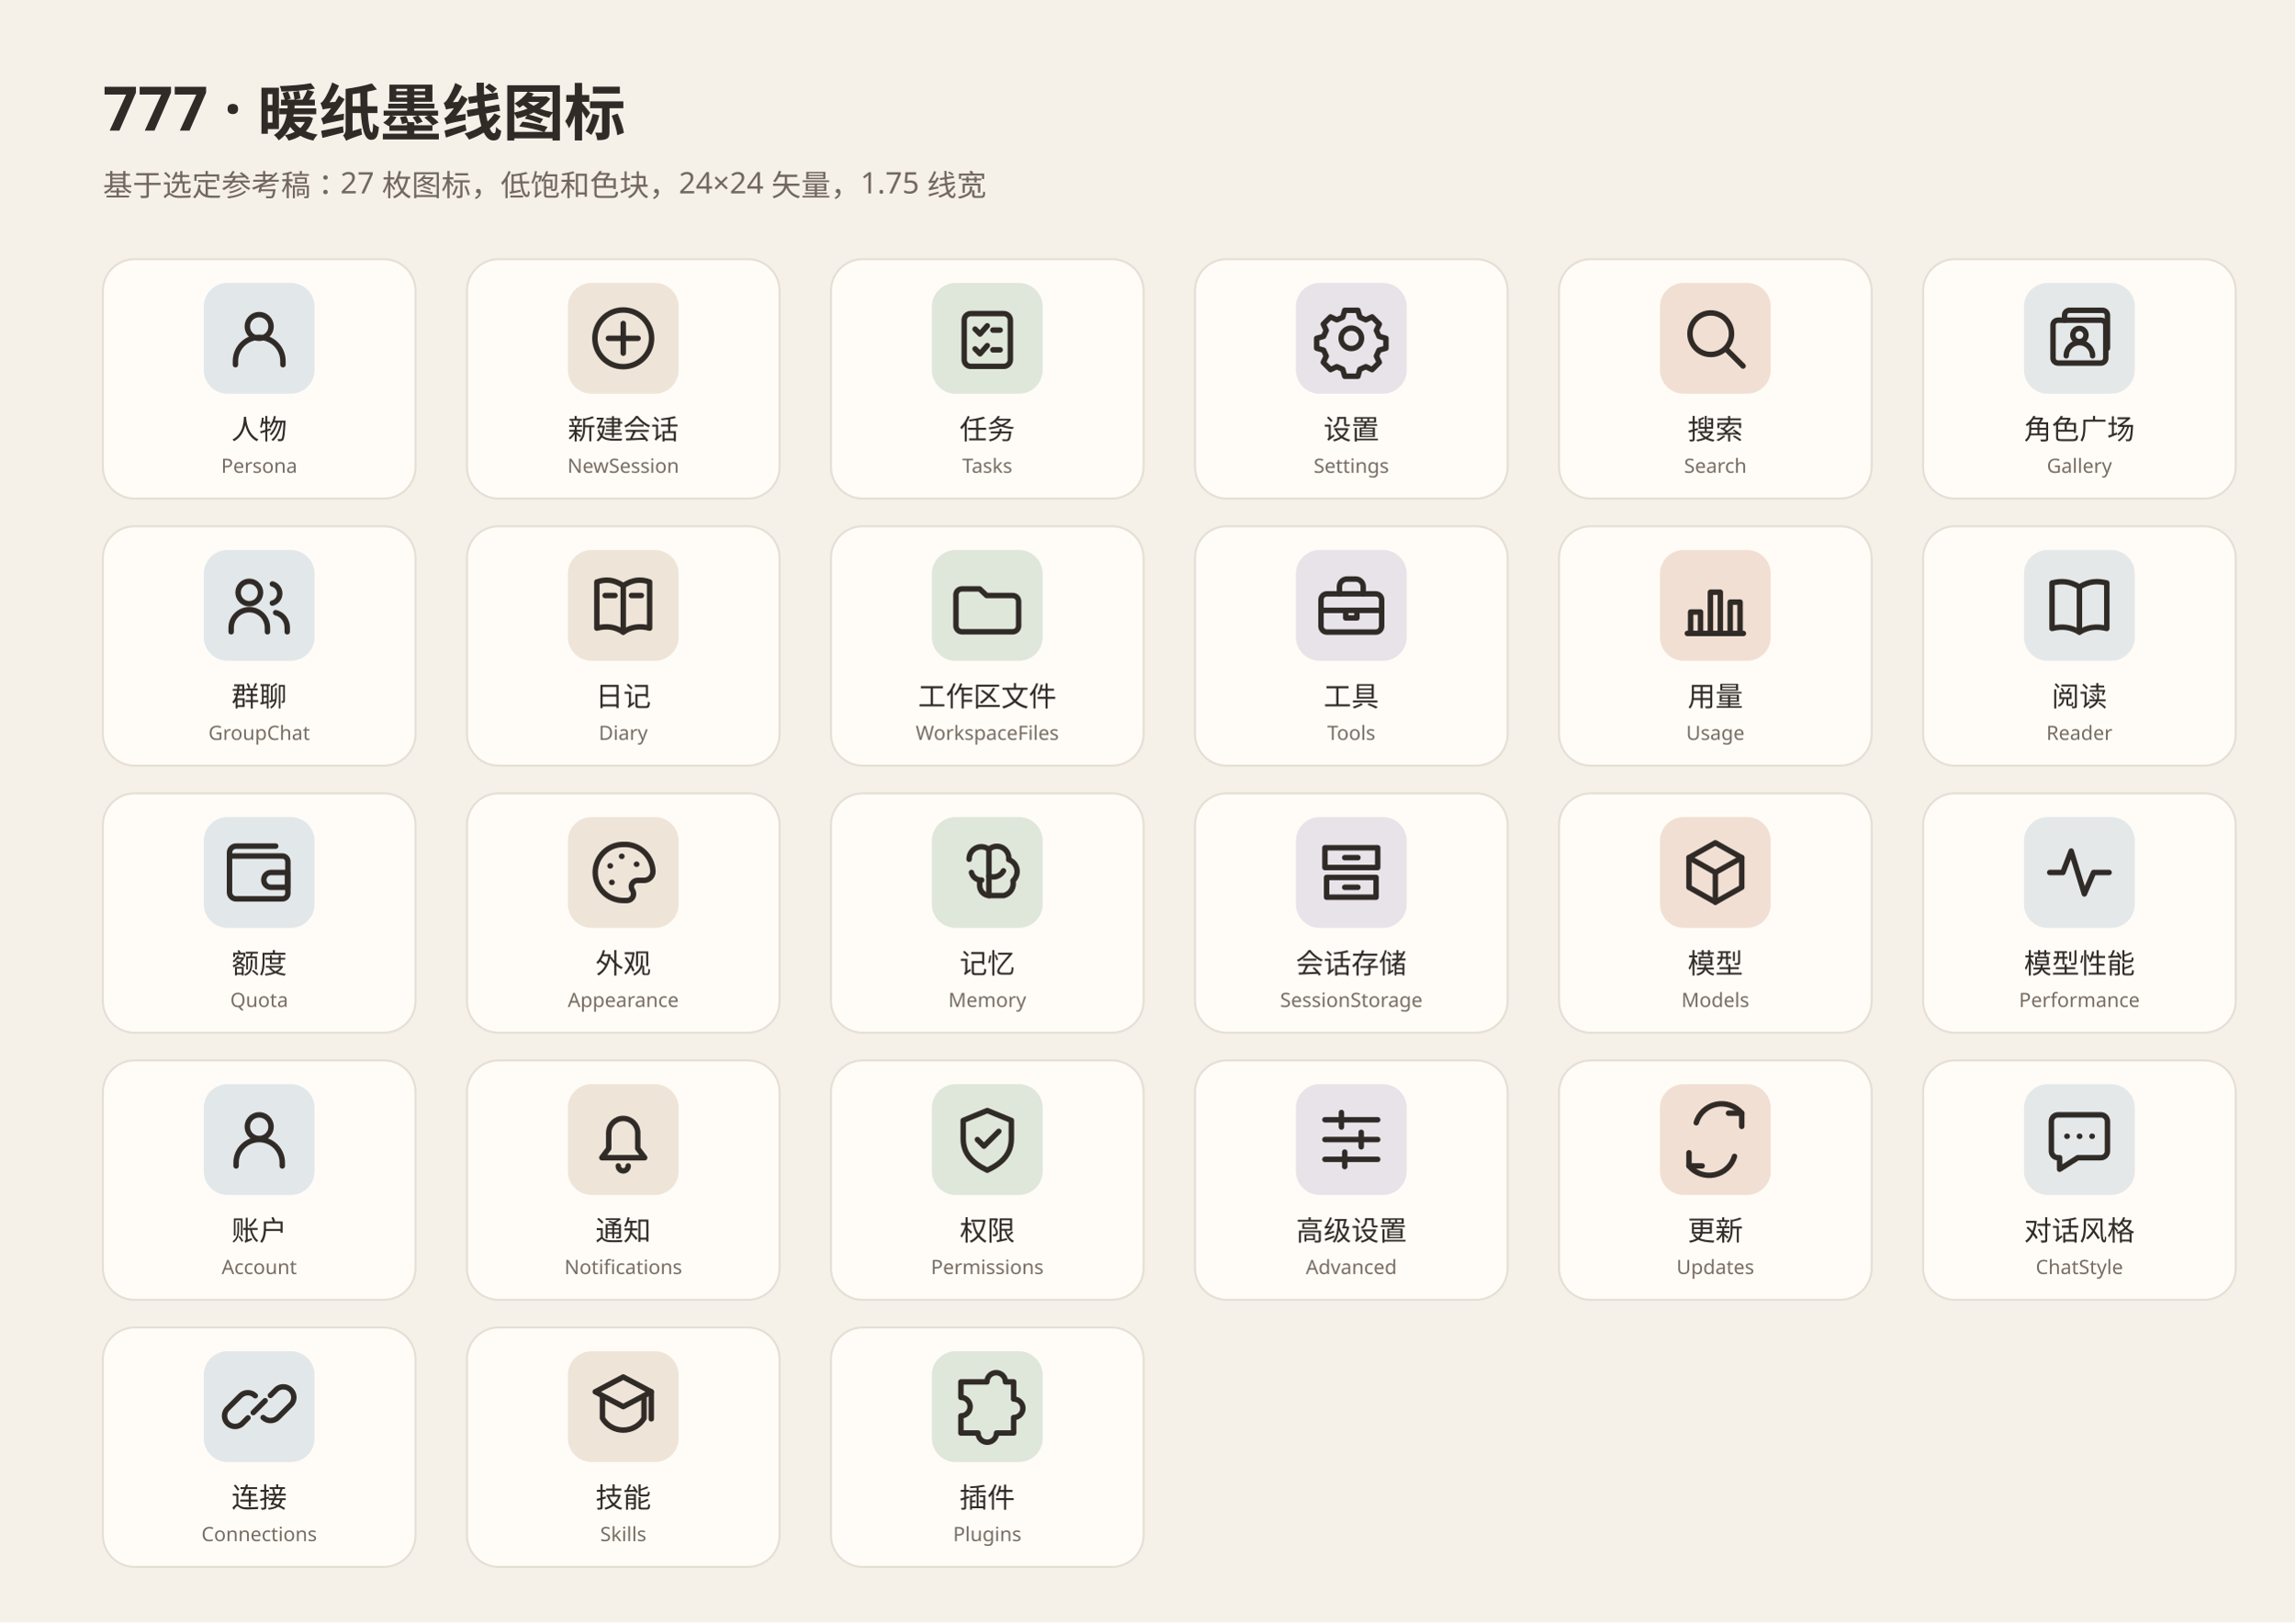
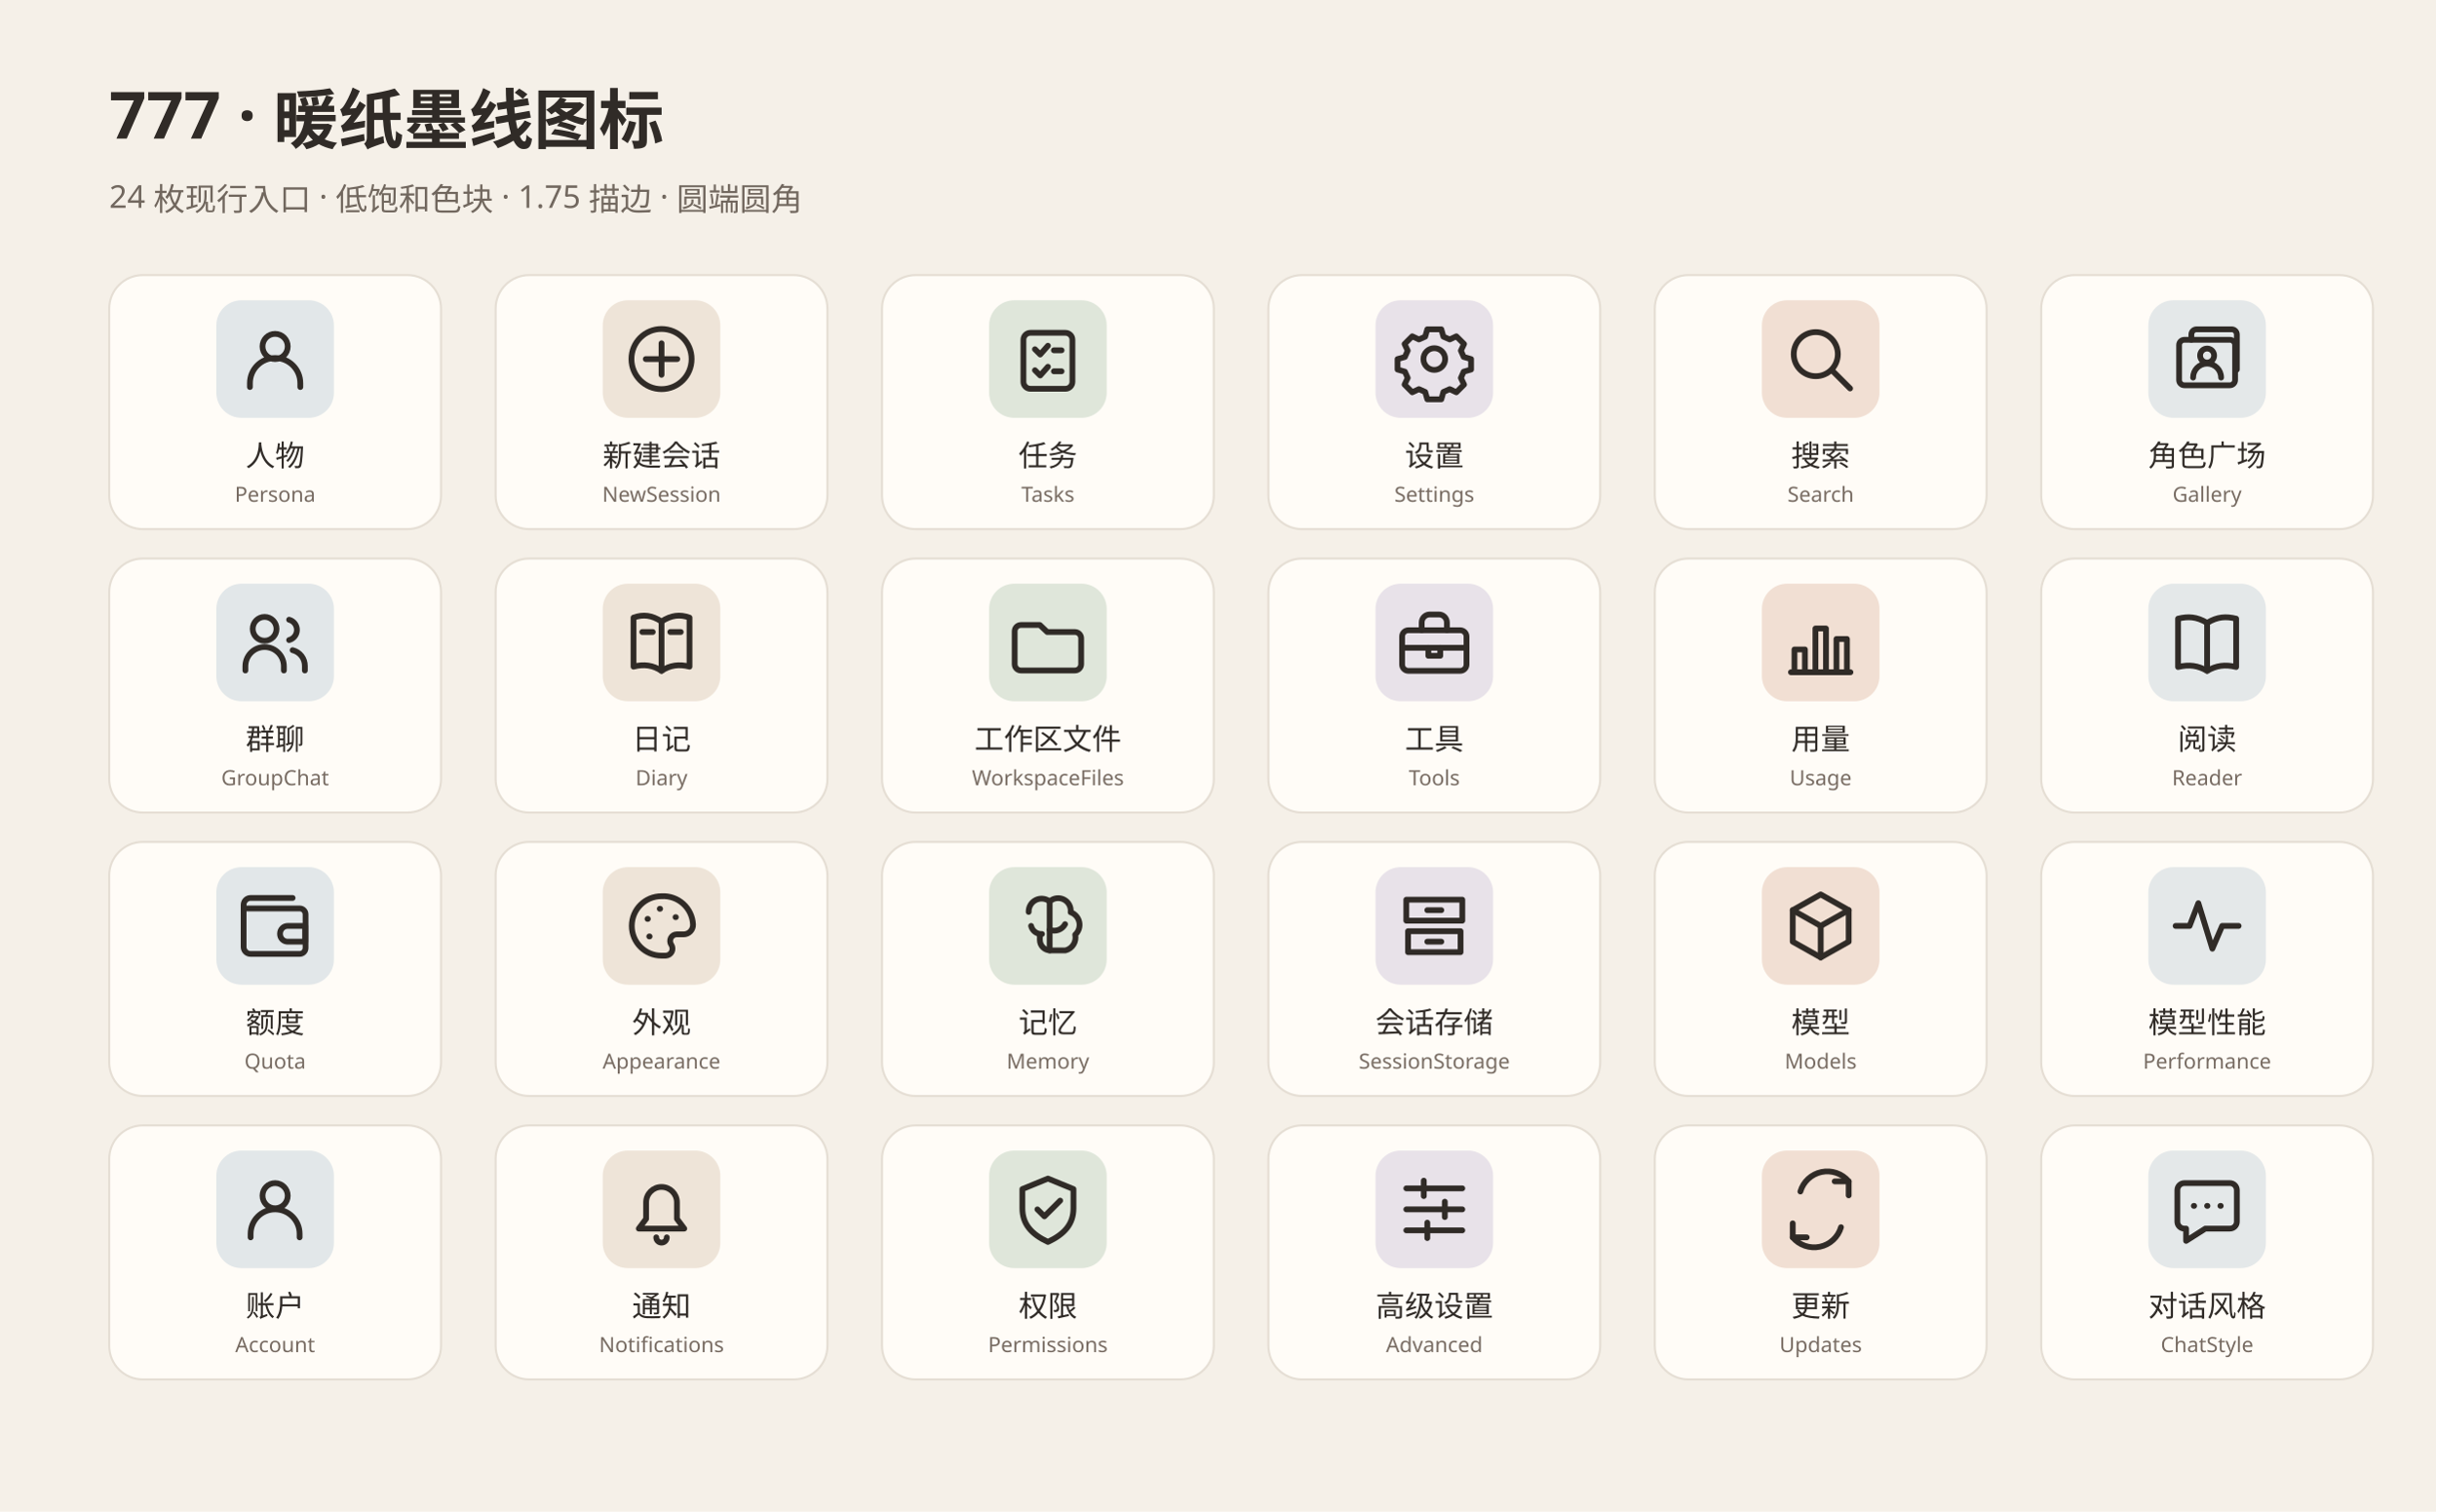
- <svg xmlns="http://www.w3.org/2000/svg" width="1160" height="820" viewBox="0 0 1160 820">
-   <rect width="1160" height="820" fill="#F5F0E8" />
+ <svg xmlns="http://www.w3.org/2000/svg" width="1160" height="720" viewBox="0 0 1160 720">
+   <rect width="1160" height="720" fill="#F5F0E8" />
  <text x="52" y="66" fill="#302B27" font-family="sans-serif" font-size="31" font-weight="600">777 · 暖纸墨线图标</text>
-   <text x="52" y="99" fill="#71675E" font-family="sans-serif" font-size="15">基于选定参考稿：27 枚图标，低饱和色块，24×24 矢量，1.75 线宽</text>
+   <text x="52" y="99" fill="#71675E" font-family="sans-serif" font-size="15">24 枚现行入口 · 低饱和色块 · 1.75 描边 · 圆端圆角</text>
  <g transform="translate(52,131)">
    <rect width="158" height="121" rx="16" fill="#FFFCF7" stroke="#E5DED4" />
    <rect x="51" y="12" width="56" height="56" rx="12" fill="#E2E7E9" />
    <g transform="translate(59,20) scale(1.666667)" fill="none" stroke="#302B27" stroke-width="1.65" stroke-linecap="round" stroke-linejoin="round">
      <path d="M12 12a3.6 3.6 0 1 0 0-7.2 3.6 3.6 0 0 0 0 7.2Z" />
      <path d="M4.8 20v-1.1a7.2 7.2 0 0 1 14.4 0V20" />
    </g>
    <text x="79" y="91" text-anchor="middle" fill="#302B27" font-size="14" font-family="sans-serif">人物</text>
    <text x="79" y="108" text-anchor="middle" fill="#776B62" font-size="10" font-family="sans-serif">Persona</text>
  </g>
  <g transform="translate(236,131)">
    <rect width="158" height="121" rx="16" fill="#FFFCF7" stroke="#E5DED4" />
    <rect x="51" y="12" width="56" height="56" rx="12" fill="#EEE4D8" />
    <g transform="translate(59,20) scale(1.666667)" fill="none" stroke="#302B27" stroke-width="1.65" stroke-linecap="round" stroke-linejoin="round">
      <path d="M12 3.4a8.6 8.6 0 1 0 0 17.2 8.6 8.6 0 0 0 0-17.2Z" />
      <path d="M12 7.5v9" />
      <path d="M7.5 12h9" />
    </g>
    <text x="79" y="91" text-anchor="middle" fill="#302B27" font-size="14" font-family="sans-serif">新建会话</text>
    <text x="79" y="108" text-anchor="middle" fill="#776B62" font-size="10" font-family="sans-serif">NewSession</text>
  </g>
  <g transform="translate(420,131)">
    <rect width="158" height="121" rx="16" fill="#FFFCF7" stroke="#E5DED4" />
    <rect x="51" y="12" width="56" height="56" rx="12" fill="#DFE6DA" />
    <g transform="translate(59,20) scale(1.666667)" fill="none" stroke="#302B27" stroke-width="1.65" stroke-linecap="round" stroke-linejoin="round">
      <path d="M7 4.5h10a2 2 0 0 1 2 2v12a2 2 0 0 1-2 2H7a2 2 0 0 1-2-2v-12a2 2 0 0 1 2-2Z" />
      <path d="M8.3 9.2l1.5 1.5 2.2-2.5" />
      <path d="M13.7 9.5h2.2" />
      <path d="M8.3 15.2l1.5 1.5 2.2-2.5" />
      <path d="M13.7 15.5h2.2" />
    </g>
    <text x="79" y="91" text-anchor="middle" fill="#302B27" font-size="14" font-family="sans-serif">任务</text>
    <text x="79" y="108" text-anchor="middle" fill="#776B62" font-size="10" font-family="sans-serif">Tasks</text>
  </g>
  <g transform="translate(604,131)">
    <rect width="158" height="121" rx="16" fill="#FFFCF7" stroke="#E5DED4" />
    <rect x="51" y="12" width="56" height="56" rx="12" fill="#E8E2E9" />
    <g transform="translate(59,20) scale(1.666667)" fill="none" stroke="#302B27" stroke-width="1.65" stroke-linecap="round" stroke-linejoin="round">
      <path d="M10 3.5h4l.6 2.1 1.8.8 1.9-.9 2.2 2.2-.9 1.9.8 1.8 2.1.6v3l-2.1.6-.8 1.8.9 1.9-2.2 2.2-1.9-.9-1.8.8-.6 2.1h-4l-.6-2.1-1.8-.8-1.9.9-2.2-2.2.9-1.9-.8-1.8-2.1-.6v-3l2.1-.6.8-1.8-.9-1.9 2.2-2.2 1.9.9 1.8-.8Z" />
      <path d="M12 15.1a3.1 3.1 0 1 0 0-6.2 3.1 3.1 0 0 0 0 6.2Z" />
    </g>
    <text x="79" y="91" text-anchor="middle" fill="#302B27" font-size="14" font-family="sans-serif">设置</text>
    <text x="79" y="108" text-anchor="middle" fill="#776B62" font-size="10" font-family="sans-serif">Settings</text>
  </g>
  <g transform="translate(788,131)">
    <rect width="158" height="121" rx="16" fill="#FFFCF7" stroke="#E5DED4" />
    <rect x="51" y="12" width="56" height="56" rx="12" fill="#F1DFD3" />
    <g transform="translate(59,20) scale(1.666667)" fill="none" stroke="#302B27" stroke-width="1.65" stroke-linecap="round" stroke-linejoin="round">
      <path d="M10.6 4.3a6.3 6.3 0 1 0 0 12.6 6.3 6.3 0 0 0 0-12.6Z" />
      <path d="m15.3 15.3 5.1 5.1" />
    </g>
    <text x="79" y="91" text-anchor="middle" fill="#302B27" font-size="14" font-family="sans-serif">搜索</text>
    <text x="79" y="108" text-anchor="middle" fill="#776B62" font-size="10" font-family="sans-serif">Search</text>
  </g>
  <g transform="translate(972,131)">
    <rect width="158" height="121" rx="16" fill="#FFFCF7" stroke="#E5DED4" />
    <rect x="51" y="12" width="56" height="56" rx="12" fill="#E4E8E9" />
    <g transform="translate(59,20) scale(1.666667)" fill="none" stroke="#302B27" stroke-width="1.65" stroke-linecap="round" stroke-linejoin="round">
      <path d="M5.5 6.5h13a1.5 1.5 0 0 1 1.5 1.5v10a1.5 1.5 0 0 1-1.5 1.5h-13A1.5 1.5 0 0 1 4 18V8a1.5 1.5 0 0 1 1.5-1.5Z" />
      <path d="M7.5 6.5V5a1.5 1.5 0 0 1 1.5-1.5h10A1.5 1.5 0 0 1 20.5 5v10" />
      <path d="M12 13a2 2 0 1 0 0-4 2 2 0 0 0 0 4Z" />
      <path d="M8 17.3a4 4 0 0 1 8 0" />
    </g>
    <text x="79" y="91" text-anchor="middle" fill="#302B27" font-size="14" font-family="sans-serif">角色广场</text>
    <text x="79" y="108" text-anchor="middle" fill="#776B62" font-size="10" font-family="sans-serif">Gallery</text>
  </g>
  <g transform="translate(52,266)">
    <rect width="158" height="121" rx="16" fill="#FFFCF7" stroke="#E5DED4" />
    <rect x="51" y="12" width="56" height="56" rx="12" fill="#E2E7E9" />
    <g transform="translate(59,20) scale(1.666667)" fill="none" stroke="#302B27" stroke-width="1.65" stroke-linecap="round" stroke-linejoin="round">
      <path d="M9 11.5a3.4 3.4 0 1 0 0-6.8 3.4 3.4 0 0 0 0 6.8Z" />
      <path d="M3.5 20v-1.2a5.5 5.5 0 0 1 11 0V20" />
      <path d="M16 5.5a3 3 0 0 1 0 5.8" />
      <path d="M17 14.2a4.6 4.6 0 0 1 3.5 4.5V20" />
    </g>
    <text x="79" y="91" text-anchor="middle" fill="#302B27" font-size="14" font-family="sans-serif">群聊</text>
    <text x="79" y="108" text-anchor="middle" fill="#776B62" font-size="10" font-family="sans-serif">GroupChat</text>
  </g>
  <g transform="translate(236,266)">
    <rect width="158" height="121" rx="16" fill="#FFFCF7" stroke="#E5DED4" />
    <rect x="51" y="12" width="56" height="56" rx="12" fill="#EEE4D8" />
    <g transform="translate(59,20) scale(1.666667)" fill="none" stroke="#302B27" stroke-width="1.65" stroke-linecap="round" stroke-linejoin="round">
      <path d="M12 6c-2.8-1.8-5.2-2.1-8-1.1v14c3-.8 5.6-.4 8 1.2 2.4-1.6 5-2 8-1.2v-14c-2.8-1-5.2-.7-8 1.1Z" />
      <path d="M12 6v14.1" />
      <path d="M6.5 9h3" />
      <path d="M14.5 9h3" />
    </g>
    <text x="79" y="91" text-anchor="middle" fill="#302B27" font-size="14" font-family="sans-serif">日记</text>
    <text x="79" y="108" text-anchor="middle" fill="#776B62" font-size="10" font-family="sans-serif">Diary</text>
  </g>
  <g transform="translate(420,266)">
    <rect width="158" height="121" rx="16" fill="#FFFCF7" stroke="#E5DED4" />
    <rect x="51" y="12" width="56" height="56" rx="12" fill="#DFE6DA" />
    <g transform="translate(59,20) scale(1.666667)" fill="none" stroke="#302B27" stroke-width="1.65" stroke-linecap="round" stroke-linejoin="round">
      <path d="M4.3 7h5.4l2.1 2h7.9a1.8 1.8 0 0 1 1.8 1.8v7.4a1.8 1.8 0 0 1-1.8 1.8H4.3a1.8 1.8 0 0 1-1.8-1.8V8.8A1.8 1.8 0 0 1 4.3 7Z" />
    </g>
    <text x="79" y="91" text-anchor="middle" fill="#302B27" font-size="14" font-family="sans-serif">工作区文件</text>
    <text x="79" y="108" text-anchor="middle" fill="#776B62" font-size="10" font-family="sans-serif">WorkspaceFiles</text>
  </g>
  <g transform="translate(604,266)">
    <rect width="158" height="121" rx="16" fill="#FFFCF7" stroke="#E5DED4" />
    <rect x="51" y="12" width="56" height="56" rx="12" fill="#E8E2E9" />
    <g transform="translate(59,20) scale(1.666667)" fill="none" stroke="#302B27" stroke-width="1.65" stroke-linecap="round" stroke-linejoin="round">
      <path d="M4.6 8.5h14.8a1.8 1.8 0 0 1 1.8 1.8v8a1.8 1.8 0 0 1-1.8 1.8H4.6a1.8 1.8 0 0 1-1.8-1.8v-8a1.8 1.8 0 0 1 1.8-1.8Z" />
      <path d="M8.4 8.5V6.3A2.3 2.3 0 0 1 10.7 4h2.6a2.3 2.3 0 0 1 2.3 2.3v2.2" />
      <path d="M2.8 13.5h18.4" />
      <path d="M10.3 13.5v2.3h3.4v-2.3" />
    </g>
    <text x="79" y="91" text-anchor="middle" fill="#302B27" font-size="14" font-family="sans-serif">工具</text>
    <text x="79" y="108" text-anchor="middle" fill="#776B62" font-size="10" font-family="sans-serif">Tools</text>
  </g>
  <g transform="translate(788,266)">
    <rect width="158" height="121" rx="16" fill="#FFFCF7" stroke="#E5DED4" />
    <rect x="51" y="12" width="56" height="56" rx="12" fill="#F1DFD3" />
    <g transform="translate(59,20) scale(1.666667)" fill="none" stroke="#302B27" stroke-width="1.65" stroke-linecap="round" stroke-linejoin="round">
      <path d="M4.5 20V14h3v6" />
      <path d="M10.5 20V8h3v12" />
      <path d="M16.5 20V11h3v9" />
      <path d="M3.5 20.5h17" />
    </g>
    <text x="79" y="91" text-anchor="middle" fill="#302B27" font-size="14" font-family="sans-serif">用量</text>
    <text x="79" y="108" text-anchor="middle" fill="#776B62" font-size="10" font-family="sans-serif">Usage</text>
  </g>
  <g transform="translate(972,266)">
    <rect width="158" height="121" rx="16" fill="#FFFCF7" stroke="#E5DED4" />
    <rect x="51" y="12" width="56" height="56" rx="12" fill="#E4E8E9" />
    <g transform="translate(59,20) scale(1.666667)" fill="none" stroke="#302B27" stroke-width="1.65" stroke-linecap="round" stroke-linejoin="round">
      <path d="M12 6.4C9 4.6 6.6 4.5 3.7 5.2V19c3.2-.8 5.7-.4 8.3 1.1 2.6-1.5 5.1-1.9 8.3-1.1V5.2c-2.9-.7-5.3-.6-8.3 1.2Z" />
      <path d="M12 6.4v13.7" />
    </g>
    <text x="79" y="91" text-anchor="middle" fill="#302B27" font-size="14" font-family="sans-serif">阅读</text>
    <text x="79" y="108" text-anchor="middle" fill="#776B62" font-size="10" font-family="sans-serif">Reader</text>
  </g>
  <g transform="translate(52,401)">
    <rect width="158" height="121" rx="16" fill="#FFFCF7" stroke="#E5DED4" />
    <rect x="51" y="12" width="56" height="56" rx="12" fill="#E2E7E9" />
    <g transform="translate(59,20) scale(1.666667)" fill="none" stroke="#302B27" stroke-width="1.65" stroke-linecap="round" stroke-linejoin="round">
      <path d="M4 7h15a1.7 1.7 0 0 1 1.7 1.7v9.6a1.7 1.7 0 0 1-1.7 1.7H5a2 2 0 0 1-2-2V6a2 2 0 0 1 2-2h12" />
      <path d="M15.6 12h5v4.5h-5a2.2 2.2 0 0 1-2.2-2.2v-.1a2.2 2.2 0 0 1 2.2-2.2Z" />
    </g>
    <text x="79" y="91" text-anchor="middle" fill="#302B27" font-size="14" font-family="sans-serif">额度</text>
    <text x="79" y="108" text-anchor="middle" fill="#776B62" font-size="10" font-family="sans-serif">Quota</text>
  </g>
  <g transform="translate(236,401)">
    <rect width="158" height="121" rx="16" fill="#FFFCF7" stroke="#E5DED4" />
    <rect x="51" y="12" width="56" height="56" rx="12" fill="#EEE4D8" />
    <g transform="translate(59,20) scale(1.666667)" fill="none" stroke="#302B27" stroke-width="1.65" stroke-linecap="round" stroke-linejoin="round">
      <path d="M12 3.5a8.5 8.5 0 1 0 0 17h1.2a2 2 0 0 0 1.6-3.1 1.9 1.9 0 0 1 1.5-3h2A2.7 2.7 0 0 0 21 11.6 8.5 8.5 0 0 0 12 3.5Z" />
      <path d="M8 10h.1" />
      <path d="M11.5 7.1h.1" />
      <path d="M16 9.5h.1" />
      <path d="M8.5 15h.1" />
    </g>
    <text x="79" y="91" text-anchor="middle" fill="#302B27" font-size="14" font-family="sans-serif">外观</text>
    <text x="79" y="108" text-anchor="middle" fill="#776B62" font-size="10" font-family="sans-serif">Appearance</text>
  </g>
  <g transform="translate(420,401)">
    <rect width="158" height="121" rx="16" fill="#FFFCF7" stroke="#E5DED4" />
    <rect x="51" y="12" width="56" height="56" rx="12" fill="#DFE6DA" />
    <g transform="translate(59,20) scale(1.666667)" fill="none" stroke="#302B27" stroke-width="1.65" stroke-linecap="round" stroke-linejoin="round">
      <path d="M6.5 8a3.7 3.7 0 0 1 6-3 3.6 3.6 0 0 1 6 3.1 3.8 3.8 0 0 1 1.3 6.4A3.8 3.8 0 0 1 17 19h-4.3a3 3 0 0 1-3-3v-1.5" />
      <path d="M12.5 5v14" />
      <path d="M7.2 12a3 3 0 0 0 3.1 2.3" />
      <path d="M16.9 11.5a3.5 3.5 0 0 1-4.4 1.6" />
    </g>
    <text x="79" y="91" text-anchor="middle" fill="#302B27" font-size="14" font-family="sans-serif">记忆</text>
    <text x="79" y="108" text-anchor="middle" fill="#776B62" font-size="10" font-family="sans-serif">Memory</text>
  </g>
  <g transform="translate(604,401)">
    <rect width="158" height="121" rx="16" fill="#FFFCF7" stroke="#E5DED4" />
    <rect x="51" y="12" width="56" height="56" rx="12" fill="#E8E2E9" />
    <g transform="translate(59,20) scale(1.666667)" fill="none" stroke="#302B27" stroke-width="1.65" stroke-linecap="round" stroke-linejoin="round">
      <path d="M4 4.5h16v6H4Z" />
      <path d="M4.5 13.5h15v6h-15Z" />
      <path d="M10 7.5h4" />
      <path d="M10 16.5h4" />
    </g>
    <text x="79" y="91" text-anchor="middle" fill="#302B27" font-size="14" font-family="sans-serif">会话存储</text>
    <text x="79" y="108" text-anchor="middle" fill="#776B62" font-size="10" font-family="sans-serif">SessionStorage</text>
  </g>
  <g transform="translate(788,401)">
    <rect width="158" height="121" rx="16" fill="#FFFCF7" stroke="#E5DED4" />
    <rect x="51" y="12" width="56" height="56" rx="12" fill="#F1DFD3" />
    <g transform="translate(59,20) scale(1.666667)" fill="none" stroke="#302B27" stroke-width="1.65" stroke-linecap="round" stroke-linejoin="round">
      <path d="M12 3 20 7.5v9L12 21l-8-4.5v-9Z" />
      <path d="M4 7.5l8 4.5 8-4.5" />
      <path d="M12 12v9" />
    </g>
    <text x="79" y="91" text-anchor="middle" fill="#302B27" font-size="14" font-family="sans-serif">模型</text>
    <text x="79" y="108" text-anchor="middle" fill="#776B62" font-size="10" font-family="sans-serif">Models</text>
  </g>
  <g transform="translate(972,401)">
    <rect width="158" height="121" rx="16" fill="#FFFCF7" stroke="#E5DED4" />
    <rect x="51" y="12" width="56" height="56" rx="12" fill="#E4E8E9" />
    <g transform="translate(59,20) scale(1.666667)" fill="none" stroke="#302B27" stroke-width="1.65" stroke-linecap="round" stroke-linejoin="round">
      <path d="M3 12h4l2.5-6.5 4 13 2.8-6.5H21" />
    </g>
    <text x="79" y="91" text-anchor="middle" fill="#302B27" font-size="14" font-family="sans-serif">模型性能</text>
    <text x="79" y="108" text-anchor="middle" fill="#776B62" font-size="10" font-family="sans-serif">Performance</text>
  </g>
  <g transform="translate(52,536)">
    <rect width="158" height="121" rx="16" fill="#FFFCF7" stroke="#E5DED4" />
    <rect x="51" y="12" width="56" height="56" rx="12" fill="#E2E7E9" />
    <g transform="translate(59,20) scale(1.666667)" fill="none" stroke="#302B27" stroke-width="1.65" stroke-linecap="round" stroke-linejoin="round">
      <path d="M12 11.7a3.6 3.6 0 1 0 0-7.2 3.6 3.6 0 0 0 0 7.2Z" />
      <path d="M5 20v-1a7 7 0 0 1 14 0v1" />
    </g>
    <text x="79" y="91" text-anchor="middle" fill="#302B27" font-size="14" font-family="sans-serif">账户</text>
    <text x="79" y="108" text-anchor="middle" fill="#776B62" font-size="10" font-family="sans-serif">Account</text>
  </g>
  <g transform="translate(236,536)">
    <rect width="158" height="121" rx="16" fill="#FFFCF7" stroke="#E5DED4" />
    <rect x="51" y="12" width="56" height="56" rx="12" fill="#EEE4D8" />
    <g transform="translate(59,20) scale(1.666667)" fill="none" stroke="#302B27" stroke-width="1.65" stroke-linecap="round" stroke-linejoin="round">
      <path d="M5.5 17.5h13l-2.1-2.8V10a4.4 4.4 0 0 0-8.8 0v4.7Z" />
      <path d="M10.5 20a1.5 1.5 0 0 0 3 0" />
    </g>
    <text x="79" y="91" text-anchor="middle" fill="#302B27" font-size="14" font-family="sans-serif">通知</text>
    <text x="79" y="108" text-anchor="middle" fill="#776B62" font-size="10" font-family="sans-serif">Notifications</text>
  </g>
  <g transform="translate(420,536)">
    <rect width="158" height="121" rx="16" fill="#FFFCF7" stroke="#E5DED4" />
    <rect x="51" y="12" width="56" height="56" rx="12" fill="#DFE6DA" />
    <g transform="translate(59,20) scale(1.666667)" fill="none" stroke="#302B27" stroke-width="1.65" stroke-linecap="round" stroke-linejoin="round">
      <path d="M12 3.2l7.3 3v5.5c0 4.5-2.6 7.4-7.3 9.6-4.7-2.2-7.3-5.1-7.3-9.6V6.2Z" />
      <path d="m9 12 2 2 4.5-4.5" />
    </g>
    <text x="79" y="91" text-anchor="middle" fill="#302B27" font-size="14" font-family="sans-serif">权限</text>
    <text x="79" y="108" text-anchor="middle" fill="#776B62" font-size="10" font-family="sans-serif">Permissions</text>
  </g>
  <g transform="translate(604,536)">
    <rect width="158" height="121" rx="16" fill="#FFFCF7" stroke="#E5DED4" />
    <rect x="51" y="12" width="56" height="56" rx="12" fill="#E8E2E9" />
    <g transform="translate(59,20) scale(1.666667)" fill="none" stroke="#302B27" stroke-width="1.65" stroke-linecap="round" stroke-linejoin="round">
      <path d="M4 6h16" />
      <path d="M4 12h16" />
      <path d="M4 18h16" />
      <path d="M9 3.8v4.4" />
      <path d="M15 9.8v4.4" />
      <path d="M10 15.8v4.4" />
    </g>
    <text x="79" y="91" text-anchor="middle" fill="#302B27" font-size="14" font-family="sans-serif">高级设置</text>
    <text x="79" y="108" text-anchor="middle" fill="#776B62" font-size="10" font-family="sans-serif">Advanced</text>
  </g>
  <g transform="translate(788,536)">
    <rect width="158" height="121" rx="16" fill="#FFFCF7" stroke="#E5DED4" />
    <rect x="51" y="12" width="56" height="56" rx="12" fill="#F1DFD3" />
    <g transform="translate(59,20) scale(1.666667)" fill="none" stroke="#302B27" stroke-width="1.65" stroke-linecap="round" stroke-linejoin="round">
      <path d="M20 8V4h-4" />
      <path d="M20 4a8 8 0 0 0-13.8 2.9" />
      <path d="M4 16v4h4" />
      <path d="M4 20a8 8 0 0 0 13.8-2.9" />
    </g>
    <text x="79" y="91" text-anchor="middle" fill="#302B27" font-size="14" font-family="sans-serif">更新</text>
    <text x="79" y="108" text-anchor="middle" fill="#776B62" font-size="10" font-family="sans-serif">Updates</text>
  </g>
  <g transform="translate(972,536)">
    <rect width="158" height="121" rx="16" fill="#FFFCF7" stroke="#E5DED4" />
    <rect x="51" y="12" width="56" height="56" rx="12" fill="#E4E8E9" />
    <g transform="translate(59,20) scale(1.666667)" fill="none" stroke="#302B27" stroke-width="1.65" stroke-linecap="round" stroke-linejoin="round">
      <path d="M5.5 4.5h13a2 2 0 0 1 2 2v9a2 2 0 0 1-2 2h-7L6 21v-3.5h-.5a2 2 0 0 1-2-2v-9a2 2 0 0 1 2-2Z" />
      <path d="M8.2 11h.1" />
      <path d="M12 11h.1" />
      <path d="M15.8 11h.1" />
    </g>
    <text x="79" y="91" text-anchor="middle" fill="#302B27" font-size="14" font-family="sans-serif">对话风格</text>
    <text x="79" y="108" text-anchor="middle" fill="#776B62" font-size="10" font-family="sans-serif">ChatStyle</text>
  </g>
-   <g transform="translate(52,671)">
-     <rect width="158" height="121" rx="16" fill="#FFFCF7" stroke="#E5DED4" />
-     <rect x="51" y="12" width="56" height="56" rx="12" fill="#E2E7E9" />
-     <g transform="translate(59,20) scale(1.666667)" fill="none" stroke="#302B27" stroke-width="1.65" stroke-linecap="round" stroke-linejoin="round">
-       <path d="M10.2 13.8l3.6-3.6" />
-       <path d="M8.6 15.4 6.7 17.3a3.2 3.2 0 0 1-4.5-4.5l4.1-4.1a3.2 3.2 0 0 1 4.5 0" />
-       <path d="m15.4 8.6 1.9-1.9a3.2 3.2 0 0 1 4.5 4.5l-4.1 4.1a3.2 3.2 0 0 1-4.5 0" />
-     </g>
-     <text x="79" y="91" text-anchor="middle" fill="#302B27" font-size="14" font-family="sans-serif">连接</text>
-     <text x="79" y="108" text-anchor="middle" fill="#776B62" font-size="10" font-family="sans-serif">Connections</text>
-   </g>
-   <g transform="translate(236,671)">
-     <rect width="158" height="121" rx="16" fill="#FFFCF7" stroke="#E5DED4" />
-     <rect x="51" y="12" width="56" height="56" rx="12" fill="#EEE4D8" />
-     <g transform="translate(59,20) scale(1.666667)" fill="none" stroke="#302B27" stroke-width="1.65" stroke-linecap="round" stroke-linejoin="round">
-       <path d="M12 3 20.5 7.5 12 12 3.5 7.5Z" />
-       <path d="M5.7 9.1v6.4a7.3 7.3 0 0 0 12.6 0V9.1" />
-       <path d="M20.5 7.5v8.2" />
-     </g>
-     <text x="79" y="91" text-anchor="middle" fill="#302B27" font-size="14" font-family="sans-serif">技能</text>
-     <text x="79" y="108" text-anchor="middle" fill="#776B62" font-size="10" font-family="sans-serif">Skills</text>
-   </g>
-   <g transform="translate(420,671)">
-     <rect width="158" height="121" rx="16" fill="#FFFCF7" stroke="#E5DED4" />
-     <rect x="51" y="12" width="56" height="56" rx="12" fill="#DFE6DA" />
-     <g transform="translate(59,20) scale(1.666667)" fill="none" stroke="#302B27" stroke-width="1.65" stroke-linecap="round" stroke-linejoin="round">
-       <path d="M8.8 4.5h3.1a2.8 2.8 0 1 1 5.6 0H20v5.2a2.8 2.8 0 1 1 0 5.6V20h-5.2a2.8 2.8 0 1 1-5.6 0H4v-5.2a2.8 2.8 0 1 0 0-5.6V4.5Z" />
-     </g>
-     <text x="79" y="91" text-anchor="middle" fill="#302B27" font-size="14" font-family="sans-serif">插件</text>
-     <text x="79" y="108" text-anchor="middle" fill="#776B62" font-size="10" font-family="sans-serif">Plugins</text>
-   </g>
</svg>
